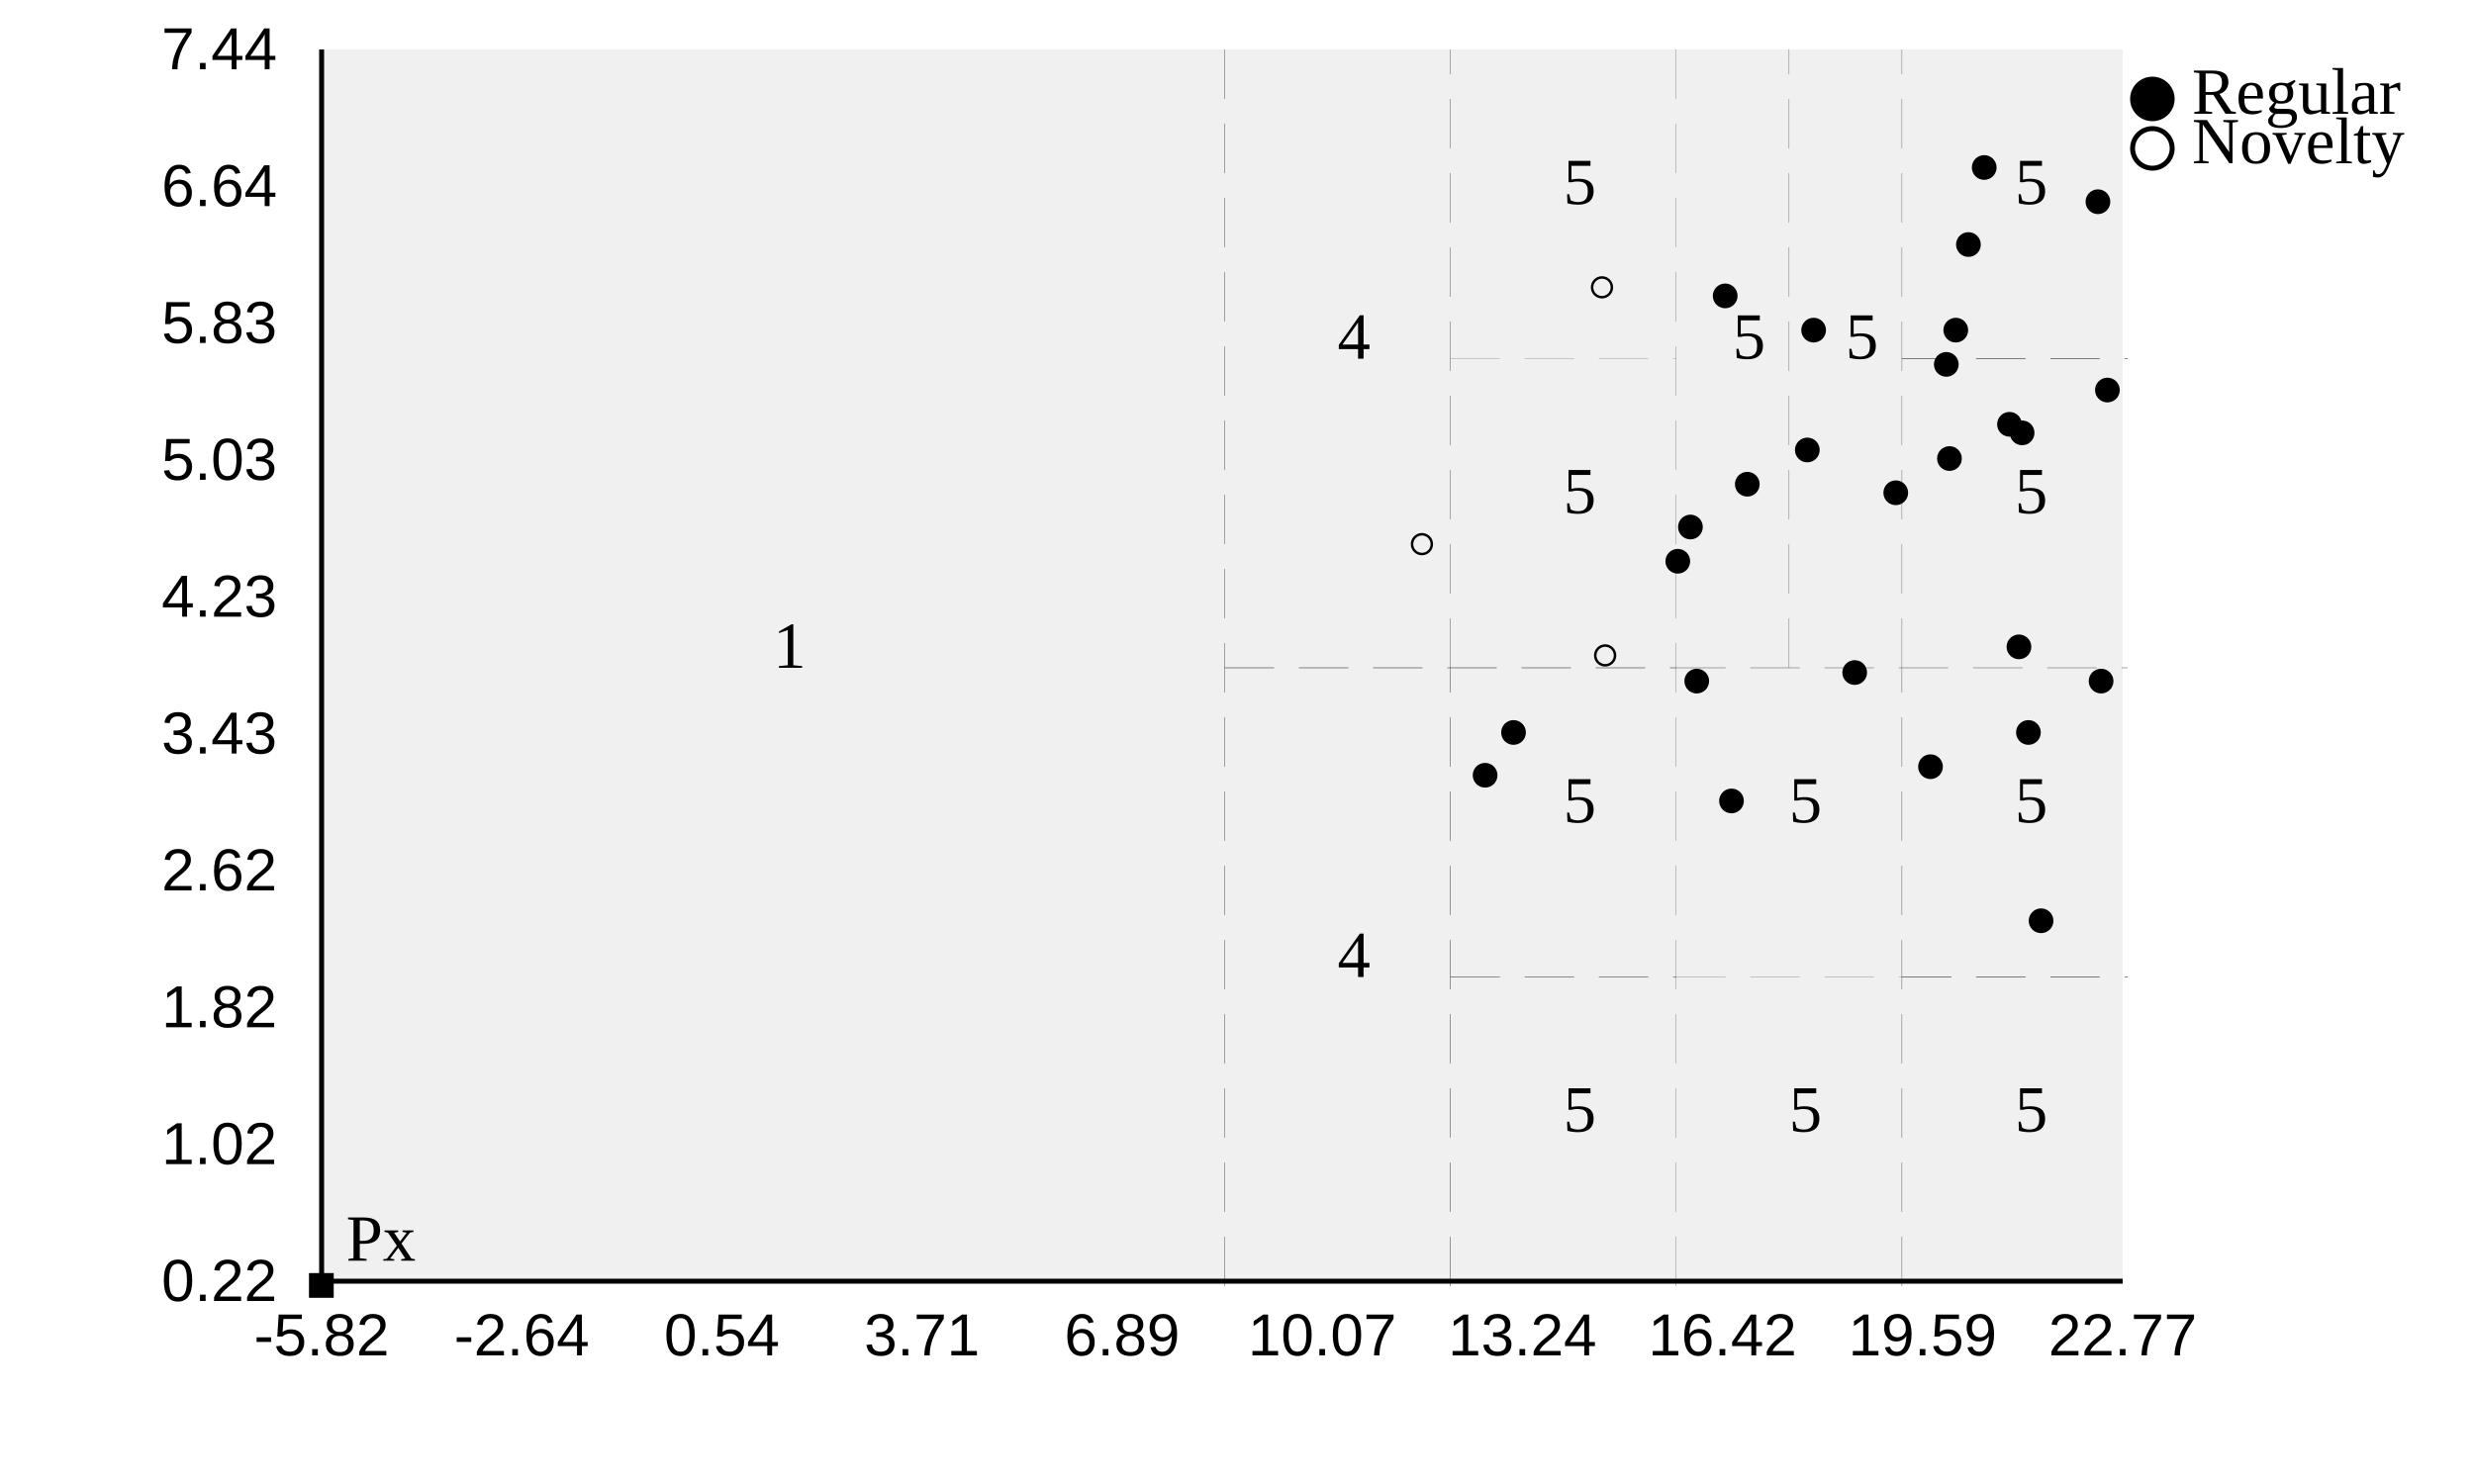
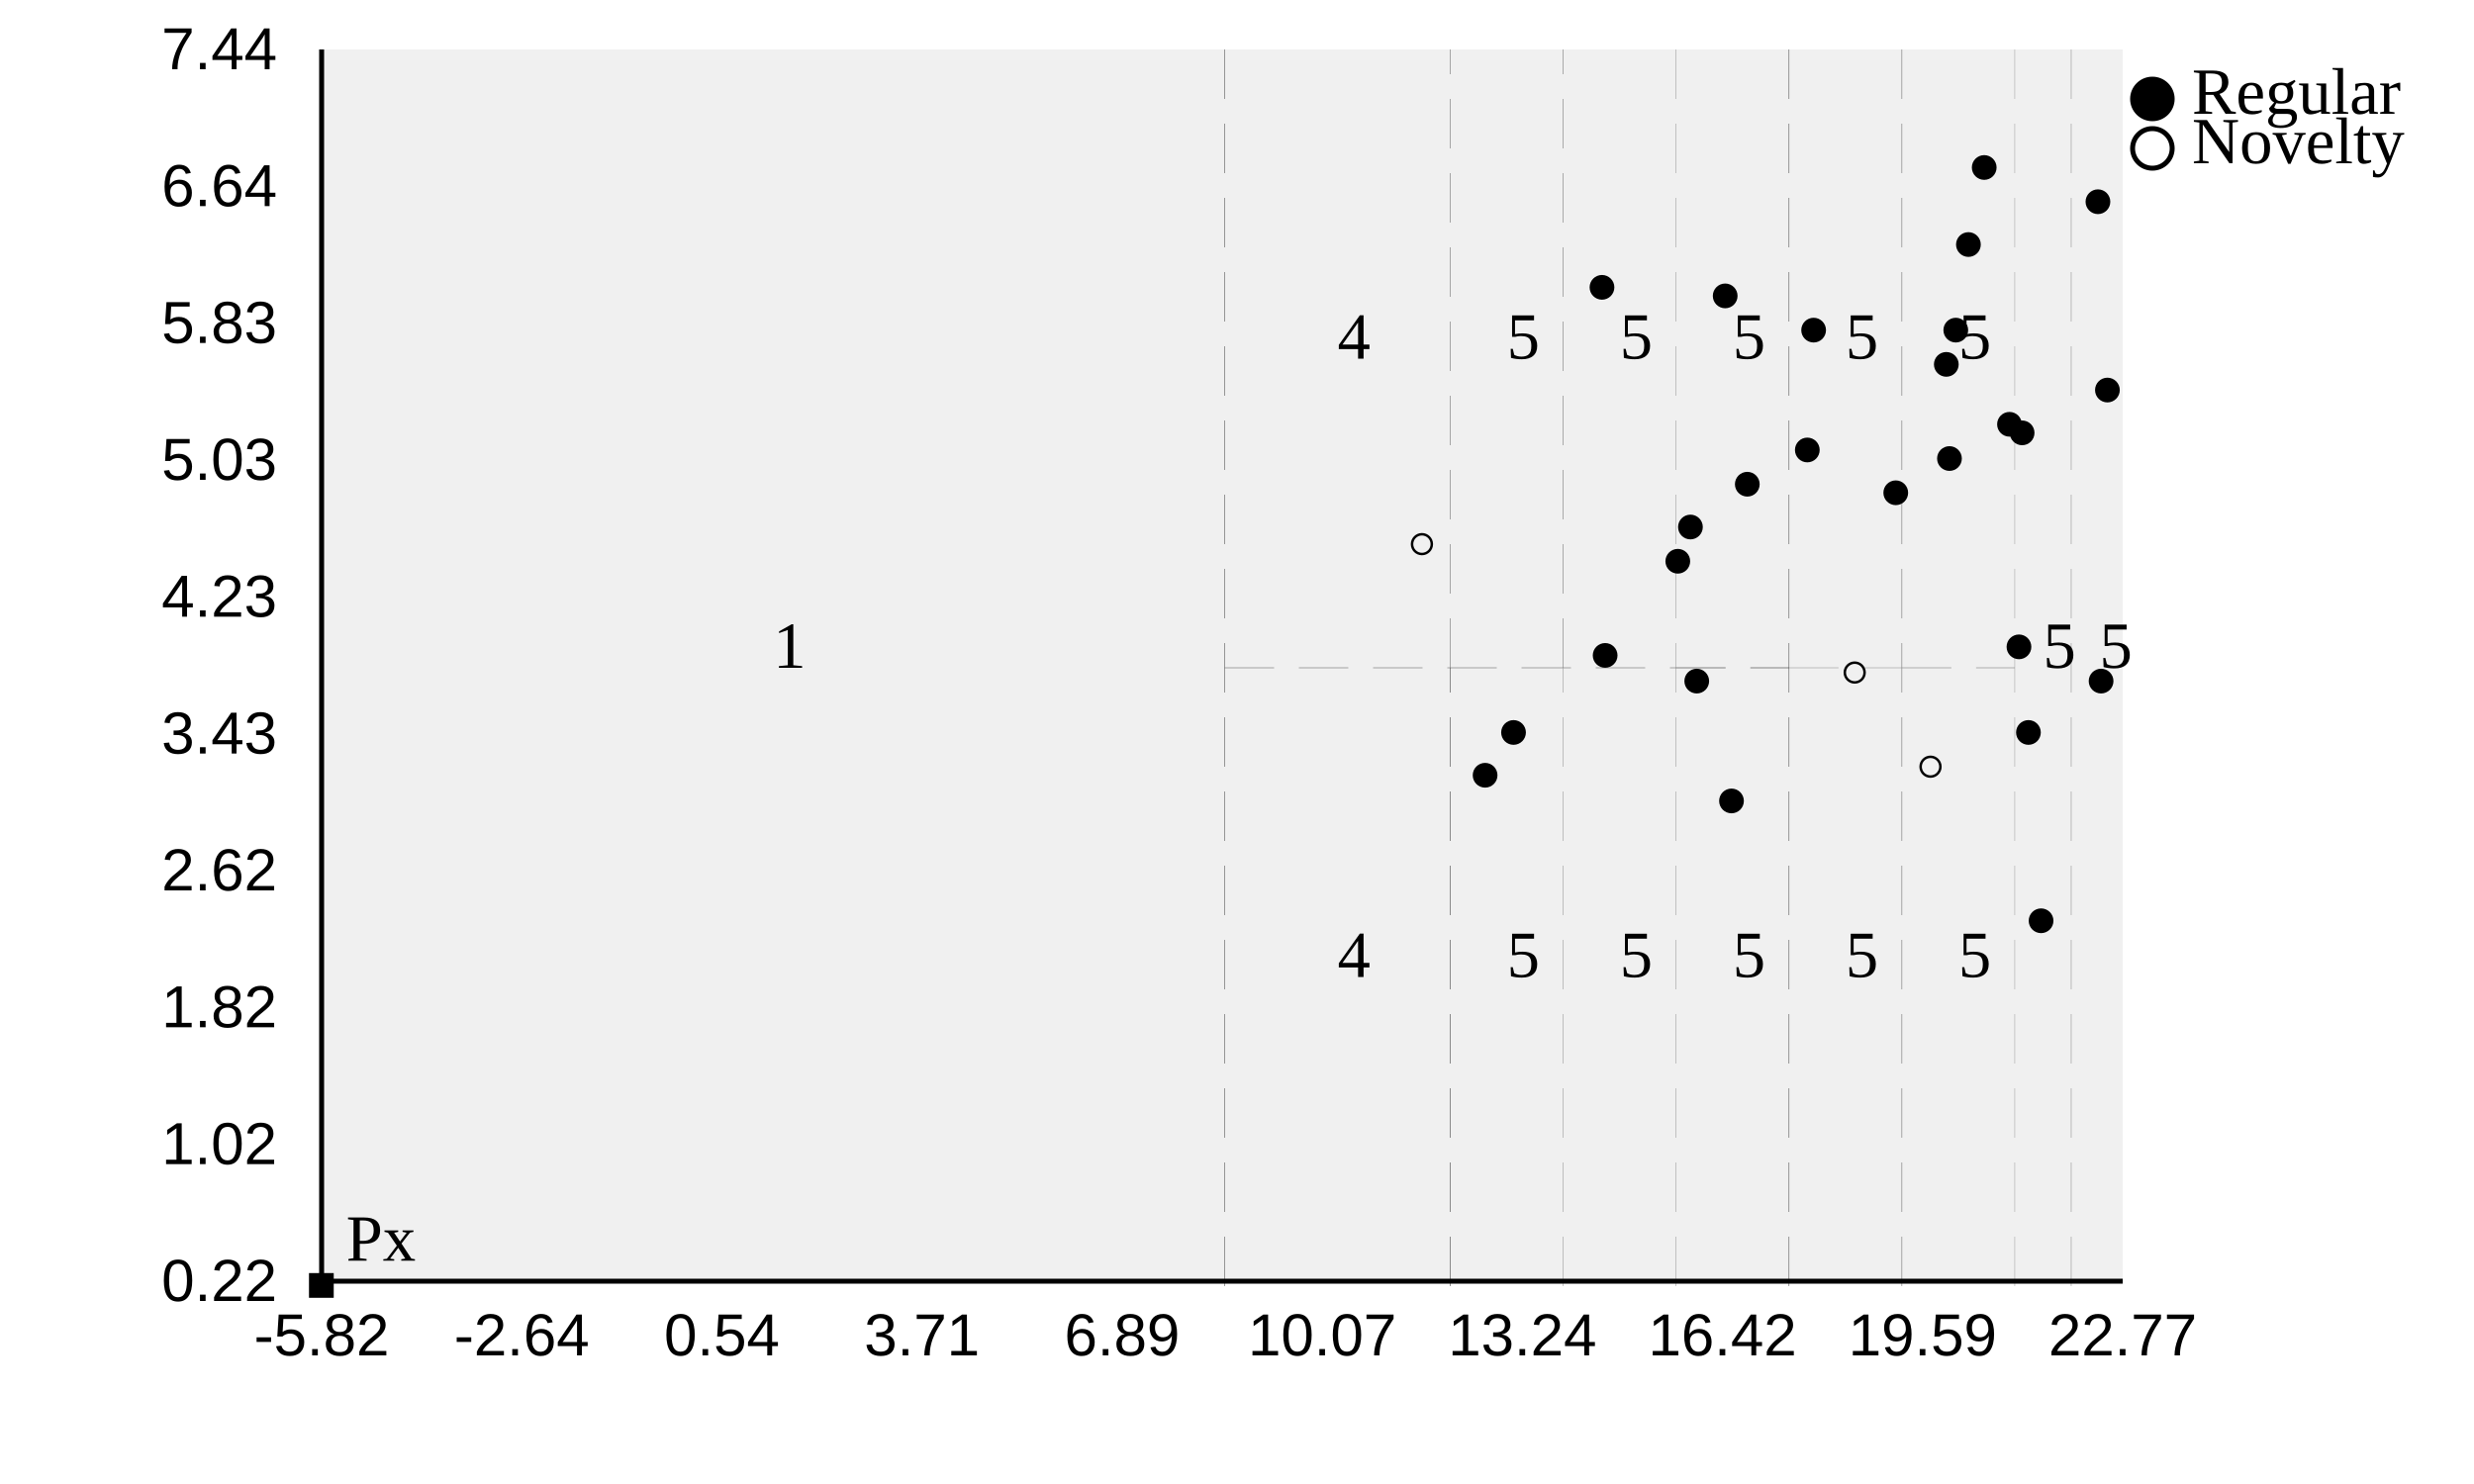
<svg xmlns="http://www.w3.org/2000/svg" width="500" height="300" viewBox="0 0 500 300">
  <defs>
    <style type="text/css">
/* Copy from here for external style sheet */
.svgBackground{
  fill:#ffffff;
}
.graphBackground{
  fill:#f0f0f0;
}

/* graphs titles */
.mainTitle{
  text-anchor: middle;
  fill: #000000;
  font-size: 16px;
  font-family: "Arial", sans-serif;
  font-weight: normal;
}
.subTitle{
  text-anchor: middle;
  fill: #999999;
  font-size: 14px;
  font-family: "Arial", sans-serif;
  font-weight: normal;
}

.axis{
  stroke: #000000;
  stroke-width: 1px;
}

.guideLines{
  stroke: #666666;
  stroke-width: 1px;
  stroke-dasharray: 5 5;
}

.xAxisLabels{
  text-anchor: middle;
  fill: #000000;
  font-size: 12px;
  font-family: "Arial", sans-serif;
  font-weight: normal;
}

.yAxisLabels{
  text-anchor: end;
  fill: #000000;
  font-size: 12px;
  font-family: "Arial", sans-serif;
  font-weight: normal;
}

.xAxisTitle{
  text-anchor: middle;
  fill: #ff0000;
  font-size: 14px;
  font-family: "Arial", sans-serif;
  font-weight: normal;
}

.yAxisTitle{
  fill: #ff0000;
  text-anchor: middle;
  font-size: 14px;
  font-family: "Arial", sans-serif;
  font-weight: normal;
}

.dataPointLabel, .dataPointLabelBackground, .dataPointPopup, .dataPointPopupMask{
  fill: #000000;
  text-anchor:middle;
  font-size: 10px;
  font-family: "Arial", sans-serif;
  font-weight: normal;
}

.dataPointLabelBackground{
  stroke: #ffffff;
  stroke-width: 2;
}

.dataPointPopupMask{
  stroke: white;
  stroke-width: 7;
}

.dataPointPopup{
  fill: black;
  stroke-width: 2;
}

.staggerGuideLine{
  fill: none;
  stroke: #000000;
  stroke-width: 0.5px;
}

/* default line styles */
.line1{
	fill: none;
	stroke: #ff0000;
	stroke-width: 1px;
}
.line2{
	fill: none;
	stroke: #0000ff;
	stroke-width: 1px;
}
.line3{
	fill: none;
	stroke: #00ff00;
	stroke-width: 1px;
}
.line4{
	fill: none;
	stroke: #ffcc00;
	stroke-width: 1px;
}
.line5{
	fill: none;
	stroke: #00ccff;
	stroke-width: 1px;
}
.line6{
	fill: none;
	stroke: #ff00ff;
	stroke-width: 1px;
}
.line7{
	fill: none;
	stroke: #00ffff;
	stroke-width: 1px;
}
.line8{
	fill: none;
	stroke: #ffff00;
	stroke-width: 1px;
}
.line9{
	fill: none;
	stroke: #cc6666;
	stroke-width: 1px;
}
.line10{
	fill: none;
	stroke: #663399;
	stroke-width: 1px;
}
.line11{
	fill: none;
	stroke: #339900;
	stroke-width: 1px;
}
.line12{
	fill: none;
	stroke: #9966FF;
	stroke-width: 1px;
}
/* default fill styles */
.fill1{
	fill: #cc0000;
	fill-opacity: 0.2;
	stroke: none;
}
.fill2{
	fill: #0000cc;
	fill-opacity: 0.2;
	stroke: none;
}
.fill3{
	fill: #00cc00;
	fill-opacity: 0.2;
	stroke: none;
}
.fill4{
	fill: #ffcc00;
	fill-opacity: 0.2;
	stroke: none;
}
.fill5{
	fill: #00ccff;
	fill-opacity: 0.2;
	stroke: none;
}
.fill6{
	fill: #ff00ff;
	fill-opacity: 0.2;
	stroke: none;
}
.fill7{
	fill: #00ffff;
	fill-opacity: 0.2;
	stroke: none;
}
.fill8{
	fill: #ffff00;
	fill-opacity: 0.2;
	stroke: none;
}
.fill9{
	fill: #cc6666;
	fill-opacity: 0.2;
	stroke: none;
}
.fill10{
	fill: #663399;
	fill-opacity: 0.2;
	stroke: none;
}
.fill11{
	fill: #339900;
	fill-opacity: 0.2;
	stroke: none;
}
.fill12{
	fill: #9966FF;
	fill-opacity: 0.2;
	stroke: none;
}
/* default line styles */
.key1,.dataPoint1{
	fill: #ff0000;
	stroke: none;
	stroke-width: 1px;
}
.key2,.dataPoint2{
	fill: #0000ff;
	stroke: none;
	stroke-width: 1px;
}
.key3,.dataPoint3{
	fill: #00ff00;
	stroke: none;
	stroke-width: 1px;
}
.key4,.dataPoint4{
	fill: #ffcc00;
	stroke: none;
	stroke-width: 1px;
}
.key5,.dataPoint5{
	fill: #00ccff;
	stroke: none;
	stroke-width: 1px;
}
.key6,.dataPoint6{
	fill: #ff00ff;
	stroke: none;
	stroke-width: 1px;
}
.key7,.dataPoint7{
	fill: #00ffff;
	stroke: none;
	stroke-width: 1px;
}
.key8,.dataPoint8{
	fill: #ffff00;
	stroke: none;
	stroke-width: 1px;
}
.key9,.dataPoint9{
	fill: #cc6666;
	stroke: none;
	stroke-width: 1px;
}
.key10,.dataPoint10{
	fill: #663399;
	stroke: none;
	stroke-width: 1px;
}
.key11,.dataPoint11{
	fill: #339900;
	stroke: none;
	stroke-width: 1px;
}
.key12,.dataPoint12{
	fill: #9966FF;
	stroke: none;
	stroke-width: 1px;
}


.keyText{
  fill: #000000;
  text-anchor:start;
  font-size: 10px;
  font-family: "Arial", sans-serif;
  font-weight: normal;
}
/* End copy for external style sheet */

</style>
  </defs>
  <rect width="500" height="300" x="0" y="0" class="svgBackground" />
  <g transform="translate( 65.0 10 )">
    <rect x="0" y="0" width="364.0" height="249" class="graphBackground" />
-     <line x1="182.5" y1="250.0" x2="182.5" y2="0.0" stroke-dasharray="10, 5" style="stroke:rgb(79,79,79) ;stroke-width:.1" />
-     <line x1="273.75" y1="250.0" x2="273.75" y2="0.0" stroke-dasharray="10, 5" style="stroke:rgb(135,135,135) ;stroke-width:.1" />
-     <line x1="182.5" y1="125.0" x2="273.75" y2="125.0" stroke-dasharray="10, 5" style="stroke:rgb(20,20,20) ;stroke-width:.1" />
-     <line x1="228.125" y1="250.0" x2="228.125" y2="125.0" stroke-dasharray="10, 5" style="stroke:rgb(59,59,59) ;stroke-width:.1" />
-     <line x1="228.125" y1="187.5" x2="273.75" y2="187.5" stroke-dasharray="10, 5" style="stroke:rgb(35,35,35) ;stroke-width:.1" />
-     <line x1="228.125" y1="125.0" x2="228.125" y2="0.0" stroke-dasharray="10, 5" style="stroke:rgb(89,89,89) ;stroke-width:.1" />
-     <line x1="228.125" y1="62.5" x2="273.75" y2="62.5" stroke-dasharray="10, 5" style="stroke:rgb(155,155,155) ;stroke-width:.1" />
-     <line x1="273.75" y1="125.0" x2="365.0" y2="125.0" stroke-dasharray="10, 5" style="stroke:rgb(81,81,81) ;stroke-width:.1" />
-     <line x1="319.375" y1="250.0" x2="319.375" y2="125.0" stroke-dasharray="10, 5" style="stroke:rgb(93,93,93) ;stroke-width:.1" />
-     <line x1="273.75" y1="187.5" x2="319.375" y2="187.5" stroke-dasharray="10, 5" style="stroke:rgb(147,147,147) ;stroke-width:.1" />
-     <line x1="319.375" y1="187.5" x2="365.0" y2="187.5" stroke-dasharray="10, 5" style="stroke:rgb(4,4,4) ;stroke-width:.1" />
-     <line x1="319.375" y1="125.0" x2="319.375" y2="0.0" stroke-dasharray="10, 5" style="stroke:rgb(108,108,108) ;stroke-width:.1" />
-     <line x1="296.563" y1="125.0" x2="296.563" y2="0.0" stroke-dasharray="10, 5" style="stroke:rgb(110,110,110) ;stroke-width:.1" />
-     <line x1="319.375" y1="62.5" x2="365.0" y2="62.5" stroke-dasharray="10, 5" style="stroke:rgb(5,5,5) ;stroke-width:.1" />
+     <line x1="182.5" y1="250.0" x2="182.5" y2="0.0" stroke-dasharray="10, 5" style="stroke:rgb(60,60,60) ;stroke-width:.1" />
+     <line x1="273.75" y1="250.0" x2="273.75" y2="0.0" stroke-dasharray="10, 5" style="stroke:rgb(143,143,143) ;stroke-width:.1" />
+     <line x1="182.5" y1="125.0" x2="273.75" y2="125.0" stroke-dasharray="10, 5" style="stroke:rgb(84,84,84) ;stroke-width:.1" />
+     <line x1="228.125" y1="250.0" x2="228.125" y2="125.0" stroke-dasharray="10, 5" style="stroke:rgb(37,37,37) ;stroke-width:.1" />
+     <line x1="250.938" y1="250.0" x2="250.938" y2="125.0" stroke-dasharray="10, 5" style="stroke:rgb(140,140,140) ;stroke-width:.1" />
+     <line x1="228.125" y1="125.0" x2="228.125" y2="0.0" stroke-dasharray="10, 5" style="stroke:rgb(91,91,91) ;stroke-width:.1" />
+     <line x1="250.938" y1="125.0" x2="250.938" y2="0.0" stroke-dasharray="10, 5" style="stroke:rgb(100,100,100) ;stroke-width:.1" />
+     <line x1="319.375" y1="250.0" x2="319.375" y2="0.0" stroke-dasharray="10, 5" style="stroke:rgb(87,87,87) ;stroke-width:.1" />
+     <line x1="296.563" y1="250.0" x2="296.563" y2="0.0" stroke-dasharray="10, 5" style="stroke:rgb(56,56,56) ;stroke-width:.1" />
+     <line x1="273.75" y1="125.0" x2="296.563" y2="125.0" stroke-dasharray="10, 5" style="stroke:rgb(18,18,18) ;stroke-width:.1" />
+     <line x1="296.563" y1="125.0" x2="319.375" y2="125.0" stroke-dasharray="10, 5" style="stroke:rgb(134,134,134) ;stroke-width:.1" />
+     <line x1="342.187" y1="250.0" x2="342.187" y2="0.0" stroke-dasharray="10, 5" style="stroke:rgb(154,154,154) ;stroke-width:.1" />
+     <line x1="319.375" y1="125.0" x2="342.187" y2="125.0" stroke-dasharray="10, 5" style="stroke:rgb(106,106,106) ;stroke-width:.1" />
+     <line x1="353.594" y1="250.0" x2="353.594" y2="0.0" stroke-dasharray="10, 5" style="stroke:rgb(132,132,132) ;stroke-width:.1" />
    <text x="91.25" y="125.0" font-size="small" text="1">1</text>
    <text x="205.312" y="187.5" font-size="small" text="4">4</text>
-     <text x="250.938" y="218.75" font-size="small" text="5">5</text>
-     <text x="250.938" y="156.25" font-size="small" text="5">5</text>
+     <text x="239.531" y="187.5" font-size="small" text="5">5</text>
+     <text x="262.344" y="187.5" font-size="small" text="5">5</text>
    <text x="205.312" y="62.5" font-size="small" text="4">4</text>
-     <text x="250.938" y="93.75" font-size="small" text="5">5</text>
-     <text x="250.938" y="31.25" font-size="small" text="5">5</text>
-     <text x="296.563" y="218.75" font-size="small" text="5">5</text>
-     <text x="296.563" y="156.25" font-size="small" text="5">5</text>
-     <text x="342.187" y="218.75" font-size="small" text="5">5</text>
-     <text x="342.187" y="156.25" font-size="small" text="5">5</text>
+     <text x="239.531" y="62.5" font-size="small" text="5">5</text>
+     <text x="262.344" y="62.5" font-size="small" text="5">5</text>
+     <text x="285.156" y="187.5" font-size="small" text="5">5</text>
    <text x="285.156" y="62.5" font-size="small" text="5">5</text>
+     <text x="307.969" y="187.5" font-size="small" text="5">5</text>
    <text x="307.969" y="62.5" font-size="small" text="5">5</text>
-     <text x="342.187" y="93.75" font-size="small" text="5">5</text>
-     <text x="342.187" y="31.25" font-size="small" text="5">5</text>
+     <text x="330.781" y="187.5" font-size="small" text="5">5</text>
+     <text x="330.781" y="62.5" font-size="small" text="5">5</text>
+     <text x="347.891" y="125.0" font-size="small" text="5">5</text>
+     <text x="359.297" y="125.0" font-size="small" text="5">5</text>
    <rect x="-2.553" y="247.359" width="5" height="5" />
    <text x="4.947" y="244.859" font-size="small" text="Px">Px</text>
    <circle cx="235.142" cy="146.723" r="2" stroke="black" />
    <circle cx="358.997" cy="30.781" r="2" stroke="black" />
    <circle cx="347.505" cy="176.141" r="2" stroke="black" />
    <circle cx="360.912" cy="68.852" r="2" stroke="black" />
    <circle cx="301.538" cy="56.738" r="2" stroke="black" />
    <circle cx="240.888" cy="138.071" r="2" stroke="black" />
    <circle cx="288.132" cy="87.887" r="2" stroke="black" />
    <circle cx="300.262" cy="80.965" r="2" stroke="black" />
-     <circle cx="309.838" cy="125.957" r="2" stroke="black" />
    <circle cx="328.352" cy="63.66" r="2" stroke="black" />
    <circle cx="284.939" cy="151.915" r="2" stroke="black" />
    <circle cx="328.991" cy="82.696" r="2" stroke="black" />
    <circle cx="341.121" cy="75.774" r="2" stroke="black" />
+     <circle cx="258.764" cy="48.086" r="2" stroke="black" />
    <circle cx="343.674" cy="77.504" r="2" stroke="black" />
-     <circle cx="325.16" cy="144.993" r="2" stroke="black" />
    <circle cx="283.663" cy="49.817" r="2" stroke="black" />
    <circle cx="359.635" cy="127.688" r="2" stroke="black" />
    <circle cx="344.951" cy="138.071" r="2" stroke="black" />
    <circle cx="274.086" cy="103.461" r="2" stroke="black" />
    <circle cx="330.268" cy="56.738" r="2" stroke="black" />
    <circle cx="336.013" cy="23.859" r="2" stroke="black" />
+     <circle cx="259.402" cy="122.496" r="2" stroke="black" />
    <circle cx="277.917" cy="127.688" r="2" stroke="black" />
    <circle cx="332.821" cy="39.434" r="2" stroke="black" />
    <circle cx="318.137" cy="89.617" r="2" stroke="black" />
    <circle cx="276.64" cy="96.539" r="2" stroke="black" />
    <circle cx="343.036" cy="120.766" r="2" stroke="black" />
-     <circle cx="258.764" cy="48.086" r="2" stroke="black" stroke-width="0.5" fill="none" />
-     <circle cx="259.402" cy="122.496" r="2" stroke="black" stroke-width="0.5" fill="none" />
+     <circle cx="309.838" cy="125.957" r="2" stroke="black" stroke-width="0.5" fill="none" />
+     <circle cx="325.16" cy="144.993" r="2" stroke="black" stroke-width="0.5" fill="none" />
    <circle cx="222.374" cy="100" r="2" stroke="black" stroke-width="0.5" fill="none" />
    <circle cx="370" cy="10" r="4.0" stroke="black" />
    <text x="378" y="13" font-size="small" text="Regular">Regular</text>
    <circle cx="370" cy="20" r="4.0" stroke-width="1" fill="none" stroke="black" />
    <text x="378" y="23" font-size="small" text="Novelty">Novelty</text>
    <path d="M 0 249 h364.0" class="axis" id="yAxis" />
    <path d="M 0.0 0 v249" class="axis" id="xAxis" />
    <text class="xAxisLabels" x="0.0" y="264" style="text-anchor: middle">-5.82</text>
    <text class="xAxisLabels" x="40.444" y="264" style="text-anchor: middle">-2.64</text>
    <text class="xAxisLabels" x="80.889" y="264" style="text-anchor: middle">0.54</text>
    <text class="xAxisLabels" x="121.333" y="264" style="text-anchor: middle">3.71</text>
    <text class="xAxisLabels" x="161.778" y="264" style="text-anchor: middle">6.89</text>
    <text class="xAxisLabels" x="202.222" y="264" style="text-anchor: middle">10.07</text>
    <text class="xAxisLabels" x="242.667" y="264" style="text-anchor: middle">13.24</text>
    <text class="xAxisLabels" x="283.111" y="264" style="text-anchor: middle">16.42</text>
    <text class="xAxisLabels" x="323.556" y="264" style="text-anchor: middle">19.59</text>
    <text class="xAxisLabels" x="364.0" y="264" style="text-anchor: middle">22.77</text>
    <text x="3" y="253.0" class="yAxisLabels" style="text-anchor: end" transform="translate( -12 0 ) rotate( 0 3 253.0 ) ">0.22</text>
    <text x="3" y="225.333" class="yAxisLabels" style="text-anchor: end" transform="translate( -12 0 ) rotate( 0 3 225.3333 ) ">1.02</text>
    <text x="3" y="197.667" class="yAxisLabels" style="text-anchor: end" transform="translate( -12 0 ) rotate( 0 3 197.6667 ) ">1.82</text>
    <text x="3" y="170.0" class="yAxisLabels" style="text-anchor: end" transform="translate( -12 0 ) rotate( 0 3 170.0 ) ">2.62</text>
    <text x="3" y="142.333" class="yAxisLabels" style="text-anchor: end" transform="translate( -12 0 ) rotate( 0 3 142.3333 ) ">3.43</text>
    <text x="3" y="114.667" class="yAxisLabels" style="text-anchor: end" transform="translate( -12 0 ) rotate( 0 3 114.6667 ) ">4.23</text>
    <text x="3" y="87.0" class="yAxisLabels" style="text-anchor: end" transform="translate( -12 0 ) rotate( 0 3 87.0 ) ">5.03</text>
    <text x="3" y="59.333" class="yAxisLabels" style="text-anchor: end" transform="translate( -12 0 ) rotate( 0 3 59.33333 ) ">5.83</text>
    <text x="3" y="31.667" class="yAxisLabels" style="text-anchor: end" transform="translate( -12 0 ) rotate( 0 3 31.66667 ) ">6.64</text>
    <text x="3" y="4.0" class="yAxisLabels" style="text-anchor: end" transform="translate( -12 0 ) rotate( 0 3 4.0 ) ">7.44</text>
    <g />
  </g>
</svg>
